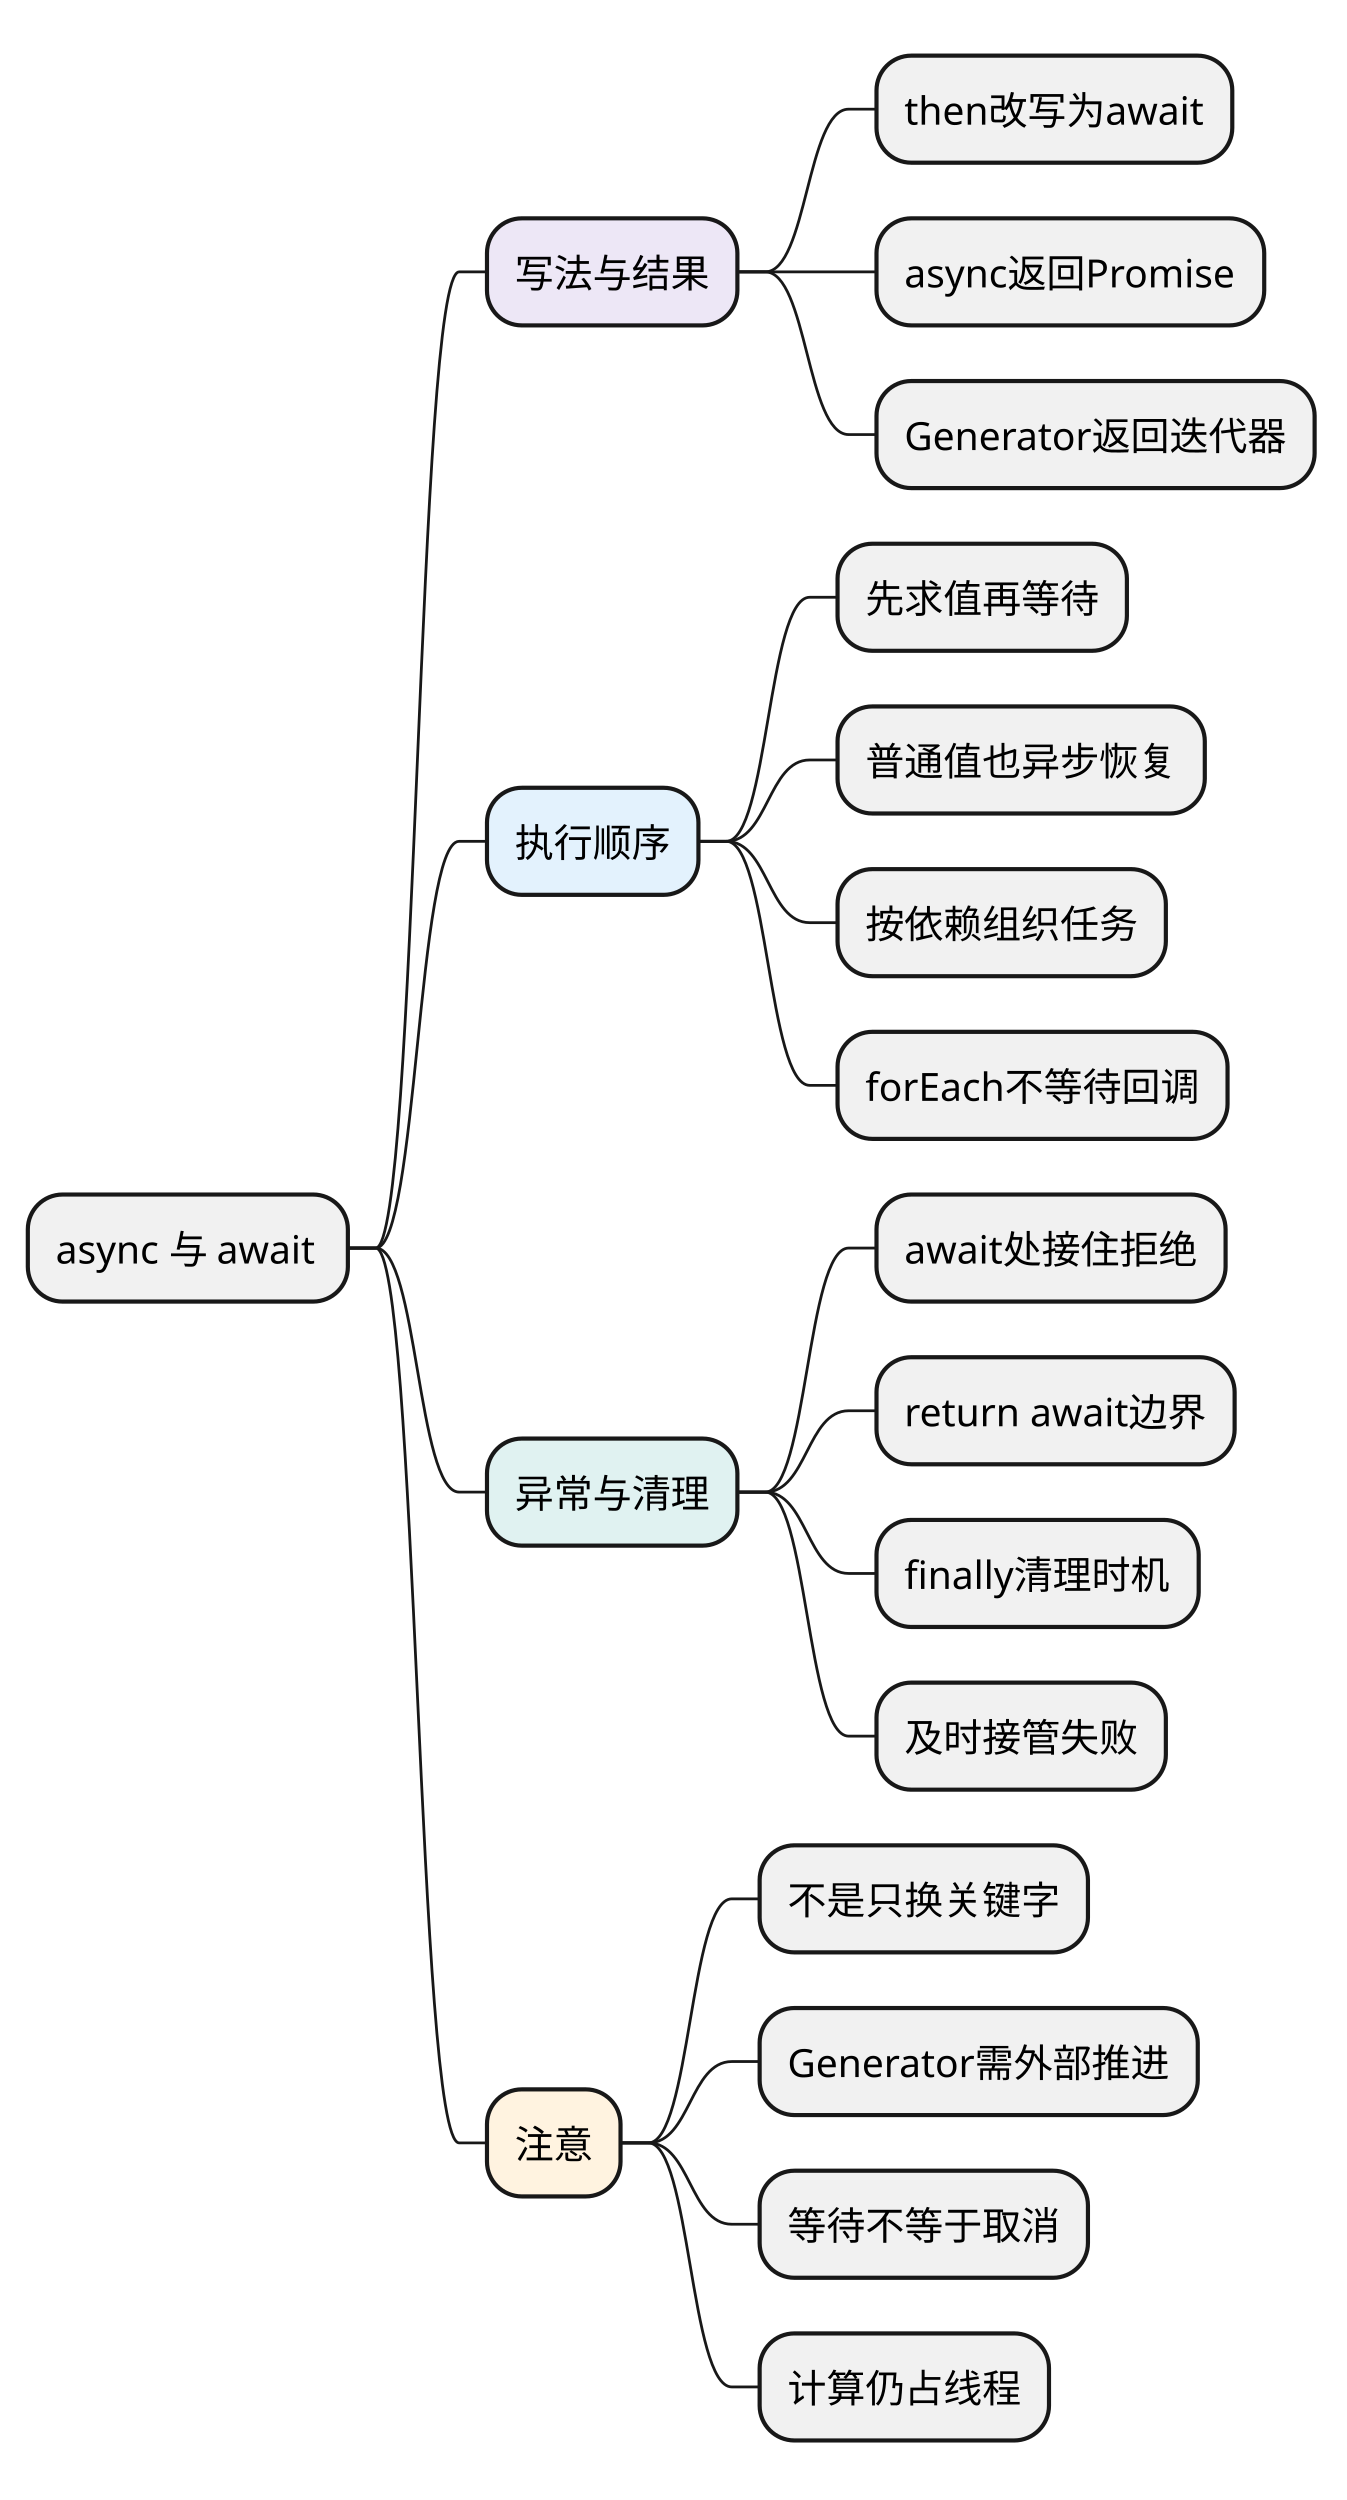
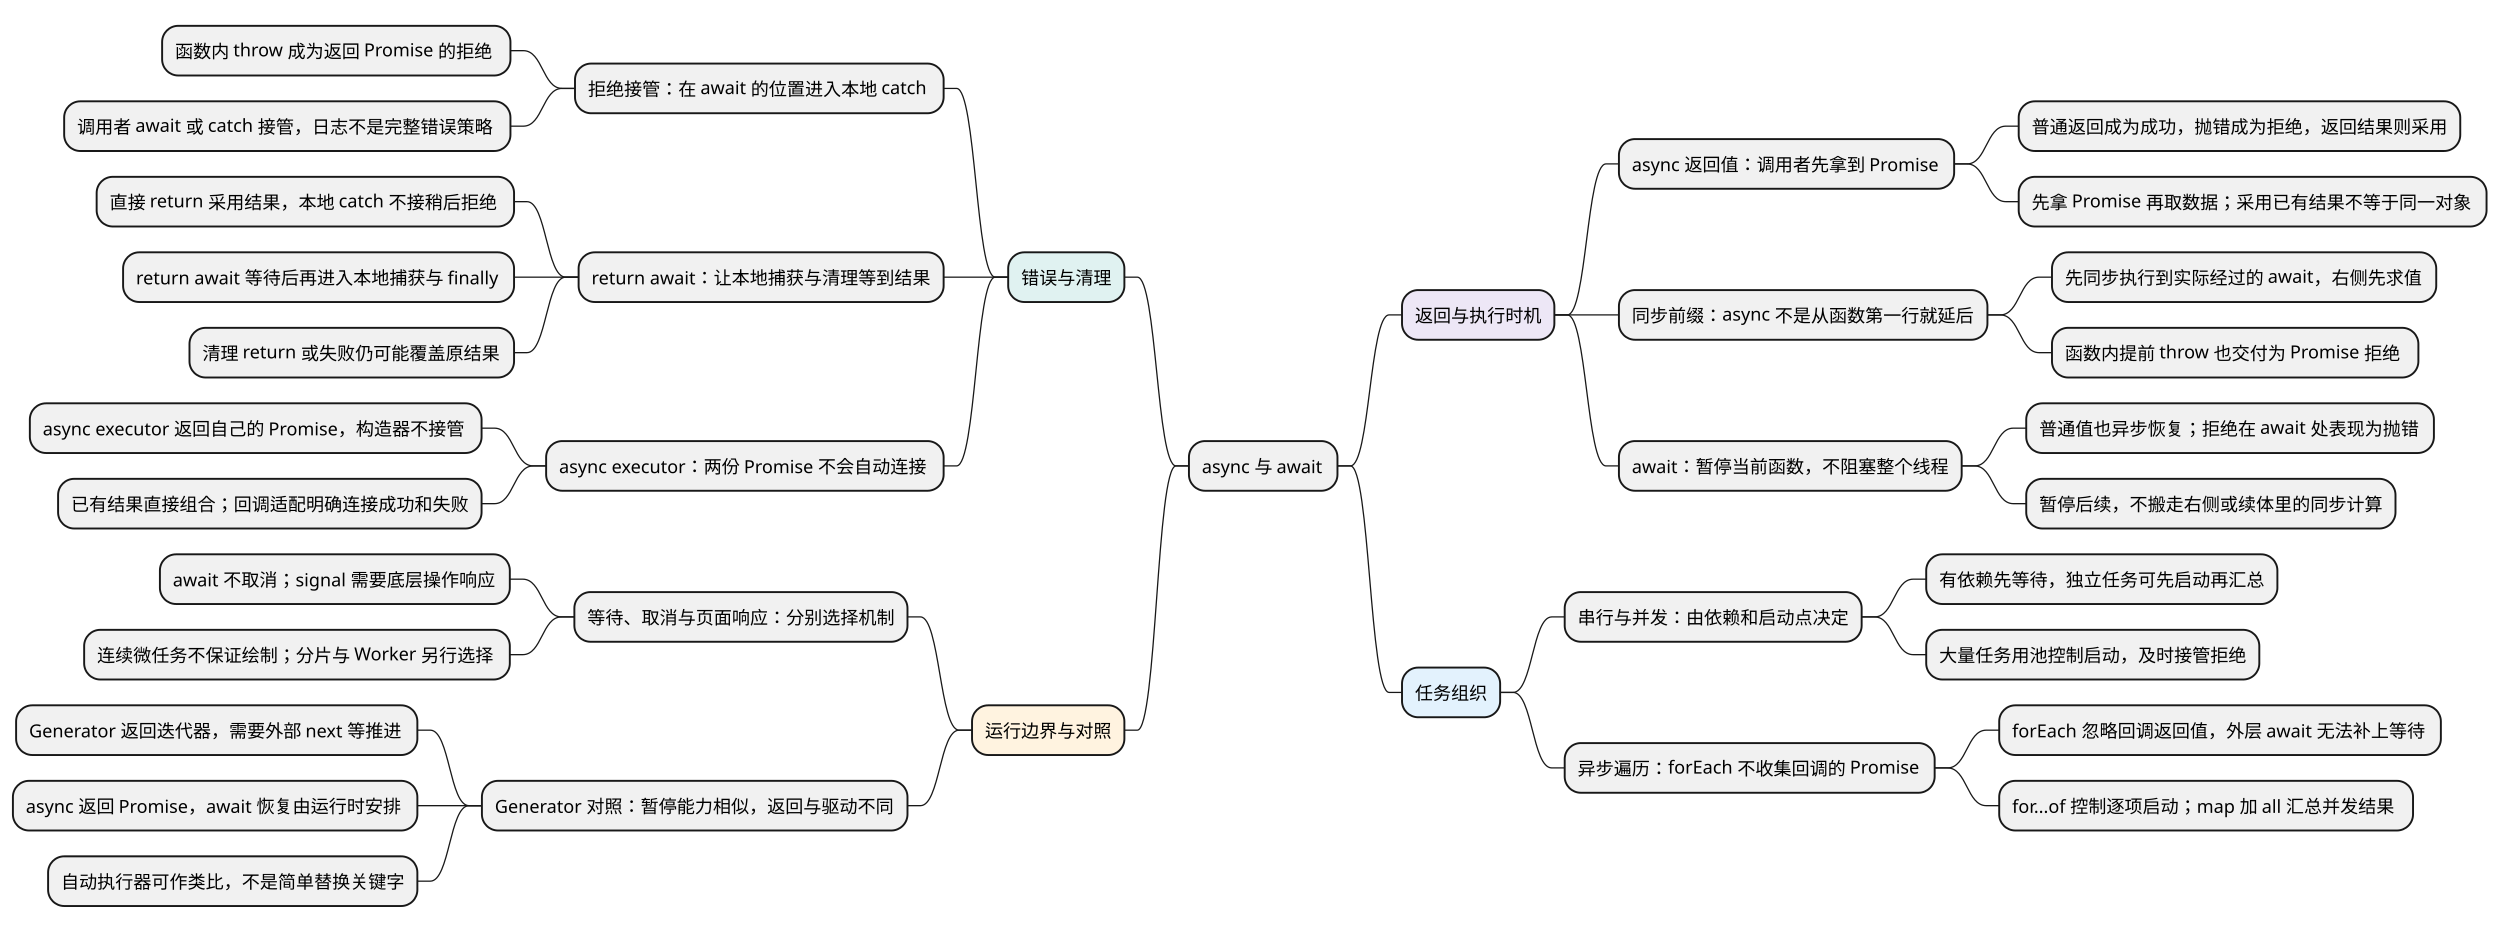
- <svg xmlns="http://www.w3.org/2000/svg" contentStyleType="text/css" data-diagram-type="MINDMAP" height="936.458px" preserveAspectRatio="none" style="width:504px;height:936px;background:#FFFFFF;" version="1.1" viewBox="0 0 504 936" width="504.167px" zoomAndPan="magnify">
+ <svg xmlns="http://www.w3.org/2000/svg" contentStyleType="text/css" data-diagram-type="MINDMAP" height="753.125px" preserveAspectRatio="none" style="width:2017px;height:753px;background:#FFFFFF;" version="1.1" viewBox="0 0 2017 753" width="2017.708px" zoomAndPan="magnify">
  <defs />
  <g>
-     <rect fill="#F1F1F1" height="40.081" rx="13.021" ry="13.021" style="stroke:#181818;stroke-width:1.562;" width="119.826" x="10.417" y="447.232" />
-     <text fill="#000000" font-family="Microsoft YaHei" font-size="14.583" lengthAdjust="spacing" textLength="98.993" x="20.833" y="473.079">async 与 await</text>
-     <rect fill="#EDE7F6" height="40.081" rx="13.021" ry="13.021" style="stroke:#181818;stroke-width:1.562;" width="93.75" x="182.326" y="81.747" />
-     <text fill="#000000" font-family="Microsoft YaHei" font-size="14.583" lengthAdjust="spacing" textLength="72.917" x="192.743" y="107.595">写法与结果</text>
-     <rect fill="#F1F1F1" height="40.081" rx="13.021" ry="13.021" style="stroke:#181818;stroke-width:1.562;" width="133.206" x="328.16" y="20.833" />
-     <text fill="#000000" font-family="Microsoft YaHei" font-size="14.583" lengthAdjust="spacing" textLength="112.373" x="338.576" y="46.681">then改写为await</text>
-     <path d="M276.076,101.788 L286.493,101.788 C302.118,101.788 302.118,40.874 317.743,40.874 L328.16,40.874" fill="none" style="stroke:#181818;stroke-width:1.042;" />
-     <rect fill="#F1F1F1" height="40.081" rx="13.021" ry="13.021" style="stroke:#181818;stroke-width:1.562;" width="145.162" x="328.16" y="81.747" />
-     <text fill="#000000" font-family="Microsoft YaHei" font-size="14.583" lengthAdjust="spacing" textLength="124.329" x="338.576" y="107.595">async返回Promise</text>
-     <path d="M276.076,101.788 L286.493,101.788 C302.118,101.788 302.118,101.788 317.743,101.788 L328.16,101.788" fill="none" style="stroke:#181818;stroke-width:1.042;" />
-     <rect fill="#F1F1F1" height="40.081" rx="13.021" ry="13.021" style="stroke:#181818;stroke-width:1.562;" width="164.032" x="328.16" y="142.661" />
-     <text fill="#000000" font-family="Microsoft YaHei" font-size="14.583" lengthAdjust="spacing" textLength="143.199" x="338.576" y="168.509">Generator返回迭代器</text>
-     <path d="M276.076,101.788 L286.493,101.788 C302.118,101.788 302.118,162.702 317.743,162.702 L328.16,162.702" fill="none" style="stroke:#181818;stroke-width:1.042;" />
-     <path d="M130.243,467.272 L140.66,467.272 C156.285,467.272 156.285,101.788 171.91,101.788 L182.326,101.788" fill="none" style="stroke:#181818;stroke-width:1.042;" />
-     <rect fill="#E3F2FD" height="40.081" rx="13.021" ry="13.021" style="stroke:#181818;stroke-width:1.562;" width="79.167" x="182.326" y="294.947" />
-     <text fill="#000000" font-family="Microsoft YaHei" font-size="14.583" lengthAdjust="spacing" textLength="58.333" x="192.743" y="320.794">执行顺序</text>
-     <rect fill="#F1F1F1" height="40.081" rx="13.021" ry="13.021" style="stroke:#181818;stroke-width:1.562;" width="108.333" x="313.576" y="203.576" />
-     <text fill="#000000" font-family="Microsoft YaHei" font-size="14.583" lengthAdjust="spacing" textLength="87.5" x="323.993" y="229.423">先求值再等待</text>
-     <path d="M261.493,314.987 L271.91,314.987 C287.535,314.987 287.535,223.616 303.16,223.616 L313.576,223.616" fill="none" style="stroke:#181818;stroke-width:1.042;" />
-     <rect fill="#F1F1F1" height="40.081" rx="13.021" ry="13.021" style="stroke:#181818;stroke-width:1.562;" width="137.5" x="313.576" y="264.49" />
-     <text fill="#000000" font-family="Microsoft YaHei" font-size="14.583" lengthAdjust="spacing" textLength="116.667" x="323.993" y="290.337">普通值也异步恢复</text>
-     <path d="M261.493,314.987 L271.91,314.987 C287.535,314.987 287.535,284.53 303.16,284.53 L313.576,284.53" fill="none" style="stroke:#181818;stroke-width:1.042;" />
-     <rect fill="#F1F1F1" height="40.081" rx="13.021" ry="13.021" style="stroke:#181818;stroke-width:1.562;" width="122.917" x="313.576" y="325.404" />
-     <text fill="#000000" font-family="Microsoft YaHei" font-size="14.583" lengthAdjust="spacing" textLength="102.083" x="323.993" y="351.251">按依赖组织任务</text>
-     <path d="M261.493,314.987 L271.91,314.987 C287.535,314.987 287.535,345.444 303.16,345.444 L313.576,345.444" fill="none" style="stroke:#181818;stroke-width:1.042;" />
-     <rect fill="#F1F1F1" height="40.081" rx="13.021" ry="13.021" style="stroke:#181818;stroke-width:1.562;" width="146.016" x="313.576" y="386.318" />
-     <text fill="#000000" font-family="Microsoft YaHei" font-size="14.583" lengthAdjust="spacing" textLength="125.183" x="323.993" y="412.165">forEach不等待回调</text>
-     <path d="M261.493,314.987 L271.91,314.987 C287.535,314.987 287.535,406.358 303.16,406.358 L313.576,406.358" fill="none" style="stroke:#181818;stroke-width:1.042;" />
-     <path d="M130.243,467.272 L140.66,467.272 C156.285,467.272 156.285,314.987 171.91,314.987 L182.326,314.987" fill="none" style="stroke:#181818;stroke-width:1.042;" />
-     <rect fill="#E0F2F1" height="40.081" rx="13.021" ry="13.021" style="stroke:#181818;stroke-width:1.562;" width="93.75" x="182.326" y="538.603" />
-     <text fill="#000000" font-family="Microsoft YaHei" font-size="14.583" lengthAdjust="spacing" textLength="72.917" x="192.743" y="564.451">异常与清理</text>
-     <rect fill="#F1F1F1" height="40.081" rx="13.021" ry="13.021" style="stroke:#181818;stroke-width:1.562;" width="130.7" x="328.16" y="447.232" />
-     <text fill="#000000" font-family="Microsoft YaHei" font-size="14.583" lengthAdjust="spacing" textLength="109.866" x="338.576" y="473.079">await处接住拒绝</text>
-     <path d="M276.076,558.644 L286.493,558.644 C302.118,558.644 302.118,467.272 317.743,467.272 L328.16,467.272" fill="none" style="stroke:#181818;stroke-width:1.042;" />
-     <rect fill="#F1F1F1" height="40.081" rx="13.021" ry="13.021" style="stroke:#181818;stroke-width:1.562;" width="134.082" x="328.16" y="508.146" />
-     <text fill="#000000" font-family="Microsoft YaHei" font-size="14.583" lengthAdjust="spacing" textLength="113.249" x="338.576" y="533.994">return await边界</text>
-     <path d="M276.076,558.644 L286.493,558.644 C302.118,558.644 302.118,528.187 317.743,528.187 L328.16,528.187" fill="none" style="stroke:#181818;stroke-width:1.042;" />
-     <rect fill="#F1F1F1" height="40.081" rx="13.021" ry="13.021" style="stroke:#181818;stroke-width:1.562;" width="120.631" x="328.16" y="569.06" />
-     <text fill="#000000" font-family="Microsoft YaHei" font-size="14.583" lengthAdjust="spacing" textLength="99.798" x="338.576" y="594.908">finally清理时机</text>
-     <path d="M276.076,558.644 L286.493,558.644 C302.118,558.644 302.118,589.101 317.743,589.101 L328.16,589.101" fill="none" style="stroke:#181818;stroke-width:1.042;" />
-     <rect fill="#F1F1F1" height="40.081" rx="13.021" ry="13.021" style="stroke:#181818;stroke-width:1.562;" width="108.333" x="328.16" y="629.974" />
-     <text fill="#000000" font-family="Microsoft YaHei" font-size="14.583" lengthAdjust="spacing" textLength="87.5" x="338.576" y="655.822">及时接管失败</text>
-     <path d="M276.076,558.644 L286.493,558.644 C302.118,558.644 302.118,650.015 317.743,650.015 L328.16,650.015" fill="none" style="stroke:#181818;stroke-width:1.042;" />
-     <path d="M130.243,467.272 L140.66,467.272 C156.285,467.272 156.285,558.644 171.91,558.644 L182.326,558.644" fill="none" style="stroke:#181818;stroke-width:1.042;" />
-     <rect fill="#FFF3E0" height="40.081" rx="13.021" ry="13.021" style="stroke:#181818;stroke-width:1.562;" width="50" x="182.326" y="782.26" />
-     <text fill="#000000" font-family="Microsoft YaHei" font-size="14.583" lengthAdjust="spacing" textLength="29.167" x="192.743" y="808.107">注意</text>
-     <rect fill="#F1F1F1" height="40.081" rx="13.021" ry="13.021" style="stroke:#181818;stroke-width:1.562;" width="122.917" x="284.41" y="690.889" />
-     <text fill="#000000" font-family="Microsoft YaHei" font-size="14.583" lengthAdjust="spacing" textLength="102.083" x="294.826" y="716.736">不是只换关键字</text>
-     <path d="M232.326,802.3 L242.743,802.3 C258.368,802.3 258.368,710.929 273.993,710.929 L284.41,710.929" fill="none" style="stroke:#181818;stroke-width:1.042;" />
-     <rect fill="#F1F1F1" height="40.081" rx="13.021" ry="13.021" style="stroke:#181818;stroke-width:1.562;" width="164.032" x="284.41" y="751.803" />
-     <text fill="#000000" font-family="Microsoft YaHei" font-size="14.583" lengthAdjust="spacing" textLength="143.199" x="294.826" y="777.65">Generator需外部推进</text>
-     <path d="M232.326,802.3 L242.743,802.3 C258.368,802.3 258.368,771.843 273.993,771.843 L284.41,771.843" fill="none" style="stroke:#181818;stroke-width:1.042;" />
-     <rect fill="#F1F1F1" height="40.081" rx="13.021" ry="13.021" style="stroke:#181818;stroke-width:1.562;" width="122.917" x="284.41" y="812.717" />
-     <text fill="#000000" font-family="Microsoft YaHei" font-size="14.583" lengthAdjust="spacing" textLength="102.083" x="294.826" y="838.564">等待不等于取消</text>
-     <path d="M232.326,802.3 L242.743,802.3 C258.368,802.3 258.368,832.757 273.993,832.757 L284.41,832.757" fill="none" style="stroke:#181818;stroke-width:1.042;" />
-     <rect fill="#F1F1F1" height="40.081" rx="13.021" ry="13.021" style="stroke:#181818;stroke-width:1.562;" width="108.333" x="284.41" y="873.631" />
-     <text fill="#000000" font-family="Microsoft YaHei" font-size="14.583" lengthAdjust="spacing" textLength="87.5" x="294.826" y="899.478">计算仍占线程</text>
-     <path d="M232.326,802.3 L242.743,802.3 C258.368,802.3 258.368,893.671 273.993,893.671 L284.41,893.671" fill="none" style="stroke:#181818;stroke-width:1.042;" />
-     <path d="M130.243,467.272 L140.66,467.272 C156.285,467.272 156.285,802.3 171.91,802.3 L182.326,802.3" fill="none" style="stroke:#181818;stroke-width:1.042;" />
+     <rect fill="#F1F1F1" height="40.081" rx="13.021" ry="13.021" style="stroke:#181818;stroke-width:1.562;" width="119.826" x="959.238" y="355.861" />
+     <text fill="#000000" font-family="Microsoft YaHei" font-size="14.583" lengthAdjust="spacing" textLength="98.993" x="969.654" y="381.708">async 与 await</text>
+     <rect fill="#EDE7F6" height="40.081" rx="13.021" ry="13.021" style="stroke:#181818;stroke-width:1.562;" width="122.917" x="1131.147" y="234.033" />
+     <text fill="#000000" font-family="Microsoft YaHei" font-size="14.583" lengthAdjust="spacing" textLength="102.083" x="1141.564" y="259.88">返回与执行时机</text>
+     <rect fill="#F1F1F1" height="40.081" rx="13.021" ry="13.021" style="stroke:#181818;stroke-width:1.562;" width="270.459" x="1306.147" y="112.204" />
+     <text fill="#000000" font-family="Microsoft YaHei" font-size="14.583" lengthAdjust="spacing" textLength="249.626" x="1316.564" y="138.052">async 返回值：调用者先拿到 Promise</text>
+     <rect fill="#F1F1F1" height="40.081" rx="13.021" ry="13.021" style="stroke:#181818;stroke-width:1.562;" width="356.25" x="1628.69" y="81.747" />
+     <text fill="#000000" font-family="Microsoft YaHei" font-size="14.583" lengthAdjust="spacing" textLength="335.417" x="1639.106" y="107.595">普通返回成为成功，抛错成为拒绝，返回结果则采用</text>
+     <path d="M1576.606,132.245 L1587.023,132.245 C1602.648,132.245 1602.648,101.788 1618.273,101.788 L1628.69,101.788" fill="none" style="stroke:#181818;stroke-width:1.042;" />
+     <rect fill="#F1F1F1" height="40.081" rx="13.021" ry="13.021" style="stroke:#181818;stroke-width:1.562;" width="377.463" x="1628.69" y="142.661" />
+     <text fill="#000000" font-family="Microsoft YaHei" font-size="14.583" lengthAdjust="spacing" textLength="356.629" x="1639.106" y="168.509">先拿 Promise 再取数据；采用已有结果不等于同一对象</text>
+     <path d="M1576.606,132.245 L1587.023,132.245 C1602.648,132.245 1602.648,162.702 1618.273,162.702 L1628.69,162.702" fill="none" style="stroke:#181818;stroke-width:1.042;" />
+     <path d="M1254.064,254.073 L1264.481,254.073 C1280.106,254.073 1280.106,132.245 1295.731,132.245 L1306.147,132.245" fill="none" style="stroke:#181818;stroke-width:1.042;" />
+     <rect fill="#F1F1F1" height="40.081" rx="13.021" ry="13.021" style="stroke:#181818;stroke-width:1.562;" width="297.311" x="1306.147" y="234.033" />
+     <text fill="#000000" font-family="Microsoft YaHei" font-size="14.583" lengthAdjust="spacing" textLength="276.478" x="1316.564" y="259.88">同步前缀：async 不是从函数第一行就延后</text>
+     <rect fill="#F1F1F1" height="40.081" rx="13.021" ry="13.021" style="stroke:#181818;stroke-width:1.562;" width="310.015" x="1655.542" y="203.576" />
+     <text fill="#000000" font-family="Microsoft YaHei" font-size="14.583" lengthAdjust="spacing" textLength="289.182" x="1665.959" y="229.423">先同步执行到实际经过的 await，右侧先求值</text>
+     <path d="M1603.459,254.073 L1613.875,254.073 C1629.5,254.073 1629.5,223.616 1645.125,223.616 L1655.542,223.616" fill="none" style="stroke:#181818;stroke-width:1.042;" />
+     <rect fill="#F1F1F1" height="40.081" rx="13.021" ry="13.021" style="stroke:#181818;stroke-width:1.562;" width="295.61" x="1655.542" y="264.49" />
+     <text fill="#000000" font-family="Microsoft YaHei" font-size="14.583" lengthAdjust="spacing" textLength="274.776" x="1665.959" y="290.337">函数内提前 throw 也交付为 Promise 拒绝</text>
+     <path d="M1603.459,254.073 L1613.875,254.073 C1629.5,254.073 1629.5,284.53 1645.125,284.53 L1655.542,284.53" fill="none" style="stroke:#181818;stroke-width:1.042;" />
+     <path d="M1254.064,254.073 L1264.481,254.073 C1280.106,254.073 1280.106,254.073 1295.731,254.073 L1306.147,254.073" fill="none" style="stroke:#181818;stroke-width:1.042;" />
+     <rect fill="#F1F1F1" height="40.081" rx="13.021" ry="13.021" style="stroke:#181818;stroke-width:1.562;" width="276.533" x="1306.147" y="355.861" />
+     <text fill="#000000" font-family="Microsoft YaHei" font-size="14.583" lengthAdjust="spacing" textLength="255.7" x="1316.564" y="381.708">await：暂停当前函数，不阻塞整个线程</text>
+     <rect fill="#F1F1F1" height="40.081" rx="13.021" ry="13.021" style="stroke:#181818;stroke-width:1.562;" width="328.913" x="1634.764" y="325.404" />
+     <text fill="#000000" font-family="Microsoft YaHei" font-size="14.583" lengthAdjust="spacing" textLength="308.08" x="1645.18" y="351.251">普通值也异步恢复；拒绝在 await 处表现为抛错</text>
+     <path d="M1582.68,375.901 L1593.097,375.901 C1608.722,375.901 1608.722,345.444 1624.347,345.444 L1634.764,345.444" fill="none" style="stroke:#181818;stroke-width:1.042;" />
+     <rect fill="#F1F1F1" height="40.081" rx="13.021" ry="13.021" style="stroke:#181818;stroke-width:1.562;" width="297.917" x="1634.764" y="386.318" />
+     <text fill="#000000" font-family="Microsoft YaHei" font-size="14.583" lengthAdjust="spacing" textLength="277.083" x="1645.18" y="412.165">暂停后续，不搬走右侧或续体里的同步计算</text>
+     <path d="M1582.68,375.901 L1593.097,375.901 C1608.722,375.901 1608.722,406.358 1624.347,406.358 L1634.764,406.358" fill="none" style="stroke:#181818;stroke-width:1.042;" />
+     <path d="M1254.064,254.073 L1264.481,254.073 C1280.106,254.073 1280.106,375.901 1295.731,375.901 L1306.147,375.901" fill="none" style="stroke:#181818;stroke-width:1.042;" />
+     <path d="M1079.064,375.901 L1089.481,375.901 C1105.106,375.901 1105.106,254.073 1120.731,254.073 L1131.147,254.073" fill="none" style="stroke:#181818;stroke-width:1.042;" />
+     <rect fill="#E3F2FD" height="40.081" rx="13.021" ry="13.021" style="stroke:#181818;stroke-width:1.562;" width="79.167" x="1131.147" y="538.603" />
+     <text fill="#000000" font-family="Microsoft YaHei" font-size="14.583" lengthAdjust="spacing" textLength="58.333" x="1141.564" y="564.451">任务组织</text>
+     <rect fill="#F1F1F1" height="40.081" rx="13.021" ry="13.021" style="stroke:#181818;stroke-width:1.562;" width="239.583" x="1262.397" y="477.689" />
+     <text fill="#000000" font-family="Microsoft YaHei" font-size="14.583" lengthAdjust="spacing" textLength="218.75" x="1272.814" y="503.536">串行与并发：由依赖和启动点决定</text>
+     <rect fill="#F1F1F1" height="40.081" rx="13.021" ry="13.021" style="stroke:#181818;stroke-width:1.562;" width="283.333" x="1554.064" y="447.232" />
+     <text fill="#000000" font-family="Microsoft YaHei" font-size="14.583" lengthAdjust="spacing" textLength="262.5" x="1564.481" y="473.079">有依赖先等待，独立任务可先启动再汇总</text>
+     <path d="M1501.981,497.729 L1512.397,497.729 C1528.022,497.729 1528.022,467.272 1543.647,467.272 L1554.064,467.272" fill="none" style="stroke:#181818;stroke-width:1.042;" />
+     <rect fill="#F1F1F1" height="40.081" rx="13.021" ry="13.021" style="stroke:#181818;stroke-width:1.562;" width="268.75" x="1554.064" y="508.146" />
+     <text fill="#000000" font-family="Microsoft YaHei" font-size="14.583" lengthAdjust="spacing" textLength="247.917" x="1564.481" y="533.994">大量任务用池控制启动，及时接管拒绝</text>
+     <path d="M1501.981,497.729 L1512.397,497.729 C1528.022,497.729 1528.022,528.187 1543.647,528.187 L1554.064,528.187" fill="none" style="stroke:#181818;stroke-width:1.042;" />
+     <path d="M1210.314,558.644 L1220.731,558.644 C1236.356,558.644 1236.356,497.729 1251.981,497.729 L1262.397,497.729" fill="none" style="stroke:#181818;stroke-width:1.042;" />
+     <rect fill="#F1F1F1" height="40.081" rx="13.021" ry="13.021" style="stroke:#181818;stroke-width:1.562;" width="298.479" x="1262.397" y="599.517" />
+     <text fill="#000000" font-family="Microsoft YaHei" font-size="14.583" lengthAdjust="spacing" textLength="277.646" x="1272.814" y="625.365">异步遍历：forEach 不收集回调的 Promise</text>
+     <rect fill="#F1F1F1" height="40.081" rx="13.021" ry="13.021" style="stroke:#181818;stroke-width:1.562;" width="356.328" x="1612.96" y="569.06" />
+     <text fill="#000000" font-family="Microsoft YaHei" font-size="14.583" lengthAdjust="spacing" textLength="335.495" x="1623.377" y="594.908">forEach 忽略回调返回值，外层 await 无法补上等待</text>
+     <path d="M1560.877,619.558 L1571.293,619.558 C1586.918,619.558 1586.918,589.101 1602.543,589.101 L1612.96,589.101" fill="none" style="stroke:#181818;stroke-width:1.042;" />
+     <rect fill="#F1F1F1" height="40.081" rx="13.021" ry="13.021" style="stroke:#181818;stroke-width:1.562;" width="333.877" x="1612.96" y="629.974" />
+     <text fill="#000000" font-family="Microsoft YaHei" font-size="14.583" lengthAdjust="spacing" textLength="313.043" x="1623.377" y="655.822">for...of 控制逐项启动；map 加 all 汇总并发结果</text>
+     <path d="M1560.877,619.558 L1571.293,619.558 C1586.918,619.558 1586.918,650.015 1602.543,650.015 L1612.96,650.015" fill="none" style="stroke:#181818;stroke-width:1.042;" />
+     <path d="M1210.314,558.644 L1220.731,558.644 C1236.356,558.644 1236.356,619.558 1251.981,619.558 L1262.397,619.558" fill="none" style="stroke:#181818;stroke-width:1.042;" />
+     <path d="M1079.064,375.901 L1089.481,375.901 C1105.106,375.901 1105.106,558.644 1120.731,558.644 L1131.147,558.644" fill="none" style="stroke:#181818;stroke-width:1.042;" />
+     <rect fill="#E0F2F1" height="40.081" rx="13.021" ry="13.021" style="stroke:#181818;stroke-width:1.562;" width="93.75" x="813.404" y="203.576" />
+     <text fill="#000000" font-family="Microsoft YaHei" font-size="14.583" lengthAdjust="spacing" textLength="72.917" x="823.821" y="229.423">错误与清理</text>
+     <rect fill="#F1F1F1" height="40.081" rx="13.021" ry="13.021" style="stroke:#181818;stroke-width:1.562;" width="297.411" x="463.91" y="51.29" />
+     <text fill="#000000" font-family="Microsoft YaHei" font-size="14.583" lengthAdjust="spacing" textLength="276.578" x="474.327" y="77.138">拒绝接管：在 await 的位置进入本地 catch</text>
+     <rect fill="#F1F1F1" height="40.081" rx="13.021" ry="13.021" style="stroke:#181818;stroke-width:1.562;" width="281.026" x="130.8" y="20.833" />
+     <text fill="#000000" font-family="Microsoft YaHei" font-size="14.583" lengthAdjust="spacing" textLength="260.193" x="141.217" y="46.681">函数内 throw 成为返回 Promise 的拒绝</text>
+     <path d="M463.91,71.331 L453.493,71.331 C437.868,71.331 437.868,40.874 422.243,40.874 L411.827,40.874" fill="none" style="stroke:#181818;stroke-width:1.042;" />
+     <rect fill="#F1F1F1" height="40.081" rx="13.021" ry="13.021" style="stroke:#181818;stroke-width:1.562;" width="360.06" x="51.767" y="81.747" />
+     <text fill="#000000" font-family="Microsoft YaHei" font-size="14.583" lengthAdjust="spacing" textLength="339.226" x="62.184" y="107.595">调用者 await 或 catch 接管，日志不是完整错误策略</text>
+     <path d="M463.91,71.331 L453.493,71.331 C437.868,71.331 437.868,101.788 422.243,101.788 L411.827,101.788" fill="none" style="stroke:#181818;stroke-width:1.042;" />
+     <path d="M813.404,223.616 L802.988,223.616 C787.363,223.616 787.363,71.331 771.738,71.331 L761.321,71.331" fill="none" style="stroke:#181818;stroke-width:1.042;" />
+     <rect fill="#F1F1F1" height="40.081" rx="13.021" ry="13.021" style="stroke:#181818;stroke-width:1.562;" width="294.499" x="466.822" y="203.576" />
+     <text fill="#000000" font-family="Microsoft YaHei" font-size="14.583" lengthAdjust="spacing" textLength="273.665" x="477.239" y="229.423">return await：让本地捕获与清理等到结果</text>
+     <rect fill="#F1F1F1" height="40.081" rx="13.021" ry="13.021" style="stroke:#181818;stroke-width:1.562;" width="336.76" x="77.978" y="142.661" />
+     <text fill="#000000" font-family="Microsoft YaHei" font-size="14.583" lengthAdjust="spacing" textLength="315.927" x="88.395" y="168.509">直接 return 采用结果，本地 catch 不接稍后拒绝</text>
+     <path d="M466.822,223.616 L456.406,223.616 C440.781,223.616 440.781,162.702 425.156,162.702 L414.739,162.702" fill="none" style="stroke:#181818;stroke-width:1.042;" />
+     <rect fill="#F1F1F1" height="40.081" rx="13.021" ry="13.021" style="stroke:#181818;stroke-width:1.562;" width="315.427" x="99.312" y="203.576" />
+     <text fill="#000000" font-family="Microsoft YaHei" font-size="14.583" lengthAdjust="spacing" textLength="294.593" x="109.729" y="229.423">return await 等待后再进入本地捕获与 finally</text>
+     <path d="M466.822,223.616 L456.406,223.616 C440.781,223.616 440.781,223.616 425.156,223.616 L414.739,223.616" fill="none" style="stroke:#181818;stroke-width:1.042;" />
+     <rect fill="#F1F1F1" height="40.081" rx="13.021" ry="13.021" style="stroke:#181818;stroke-width:1.562;" width="261.864" x="152.875" y="264.49" />
+     <text fill="#000000" font-family="Microsoft YaHei" font-size="14.583" lengthAdjust="spacing" textLength="241.031" x="163.291" y="290.337">清理 return 或失败仍可能覆盖原结果</text>
+     <path d="M466.822,223.616 L456.406,223.616 C440.781,223.616 440.781,284.53 425.156,284.53 L414.739,284.53" fill="none" style="stroke:#181818;stroke-width:1.042;" />
+     <path d="M813.404,223.616 L802.988,223.616 C787.363,223.616 787.363,223.616 771.738,223.616 L761.321,223.616" fill="none" style="stroke:#181818;stroke-width:1.042;" />
+     <rect fill="#F1F1F1" height="40.081" rx="13.021" ry="13.021" style="stroke:#181818;stroke-width:1.562;" width="320.703" x="440.618" y="355.861" />
+     <text fill="#000000" font-family="Microsoft YaHei" font-size="14.583" lengthAdjust="spacing" textLength="299.87" x="451.034" y="381.708">async executor：两份 Promise 不会自动连接</text>
+     <rect fill="#F1F1F1" height="40.081" rx="13.021" ry="13.021" style="stroke:#181818;stroke-width:1.562;" width="364.453" x="24.081" y="325.404" />
+     <text fill="#000000" font-family="Microsoft YaHei" font-size="14.583" lengthAdjust="spacing" textLength="343.62" x="34.498" y="351.251">async executor 返回自己的 Promise，构造器不接管</text>
+     <path d="M440.618,375.901 L430.201,375.901 C414.576,375.901 414.576,345.444 398.951,345.444 L388.534,345.444" fill="none" style="stroke:#181818;stroke-width:1.042;" />
+     <rect fill="#F1F1F1" height="40.081" rx="13.021" ry="13.021" style="stroke:#181818;stroke-width:1.562;" width="341.667" x="46.868" y="386.318" />
+     <text fill="#000000" font-family="Microsoft YaHei" font-size="14.583" lengthAdjust="spacing" textLength="320.833" x="57.285" y="412.165">已有结果直接组合；回调适配明确连接成功和失败</text>
+     <path d="M440.618,375.901 L430.201,375.901 C414.576,375.901 414.576,406.358 398.951,406.358 L388.534,406.358" fill="none" style="stroke:#181818;stroke-width:1.042;" />
+     <path d="M813.404,223.616 L802.988,223.616 C787.363,223.616 787.363,375.901 771.738,375.901 L761.321,375.901" fill="none" style="stroke:#181818;stroke-width:1.042;" />
+     <path d="M959.238,375.901 L948.821,375.901 C933.196,375.901 933.196,223.616 917.571,223.616 L907.154,223.616" fill="none" style="stroke:#181818;stroke-width:1.042;" />
+     <rect fill="#FFF3E0" height="40.081" rx="13.021" ry="13.021" style="stroke:#181818;stroke-width:1.562;" width="122.917" x="784.238" y="569.06" />
+     <text fill="#000000" font-family="Microsoft YaHei" font-size="14.583" lengthAdjust="spacing" textLength="102.083" x="794.654" y="594.908">运行边界与对照</text>
+     <rect fill="#F1F1F1" height="40.081" rx="13.021" ry="13.021" style="stroke:#181818;stroke-width:1.562;" width="268.75" x="463.404" y="477.689" />
+     <text fill="#000000" font-family="Microsoft YaHei" font-size="14.583" lengthAdjust="spacing" textLength="247.917" x="473.821" y="503.536">等待、取消与页面响应：分别选择机制</text>
+     <rect fill="#F1F1F1" height="40.081" rx="13.021" ry="13.021" style="stroke:#181818;stroke-width:1.562;" width="282.301" x="129.02" y="447.232" />
+     <text fill="#000000" font-family="Microsoft YaHei" font-size="14.583" lengthAdjust="spacing" textLength="261.467" x="139.437" y="473.079">await 不取消；signal 需要底层操作响应</text>
+     <path d="M463.404,497.729 L452.988,497.729 C437.363,497.729 437.363,467.272 421.738,467.272 L411.321,467.272" fill="none" style="stroke:#181818;stroke-width:1.042;" />
+     <rect fill="#F1F1F1" height="40.081" rx="13.021" ry="13.021" style="stroke:#181818;stroke-width:1.562;" width="343.425" x="67.895" y="508.146" />
+     <text fill="#000000" font-family="Microsoft YaHei" font-size="14.583" lengthAdjust="spacing" textLength="322.592" x="78.312" y="533.994">连续微任务不保证绘制；分片与 Worker 另行选择</text>
+     <path d="M463.404,497.729 L452.988,497.729 C437.363,497.729 437.363,528.187 421.738,528.187 L411.321,528.187" fill="none" style="stroke:#181818;stroke-width:1.042;" />
+     <path d="M784.238,589.101 L773.821,589.101 C758.196,589.101 758.196,497.729 742.571,497.729 L732.154,497.729" fill="none" style="stroke:#181818;stroke-width:1.042;" />
+     <rect fill="#F1F1F1" height="40.081" rx="13.021" ry="13.021" style="stroke:#181818;stroke-width:1.562;" width="343.347" x="388.807" y="629.974" />
+     <text fill="#000000" font-family="Microsoft YaHei" font-size="14.583" lengthAdjust="spacing" textLength="322.514" x="399.224" y="655.822">Generator 对照：暂停能力相似，返回与驱动不同</text>
+     <rect fill="#F1F1F1" height="40.081" rx="13.021" ry="13.021" style="stroke:#181818;stroke-width:1.562;" width="323.729" x="12.994" y="569.06" />
+     <text fill="#000000" font-family="Microsoft YaHei" font-size="14.583" lengthAdjust="spacing" textLength="302.896" x="23.411" y="594.908">Generator 返回迭代器，需要外部 next 等推进</text>
+     <path d="M388.807,650.015 L378.39,650.015 C362.765,650.015 362.765,589.101 347.14,589.101 L336.724,589.101" fill="none" style="stroke:#181818;stroke-width:1.042;" />
+     <rect fill="#F1F1F1" height="40.081" rx="13.021" ry="13.021" style="stroke:#181818;stroke-width:1.562;" width="326.307" x="10.417" y="629.974" />
+     <text fill="#000000" font-family="Microsoft YaHei" font-size="14.583" lengthAdjust="spacing" textLength="305.474" x="20.833" y="655.822">async 返回 Promise，await 恢复由运行时安排</text>
+     <path d="M388.807,650.015 L378.39,650.015 C362.765,650.015 362.765,650.015 347.14,650.015 L336.724,650.015" fill="none" style="stroke:#181818;stroke-width:1.042;" />
+     <rect fill="#F1F1F1" height="40.081" rx="13.021" ry="13.021" style="stroke:#181818;stroke-width:1.562;" width="297.917" x="38.807" y="690.889" />
+     <text fill="#000000" font-family="Microsoft YaHei" font-size="14.583" lengthAdjust="spacing" textLength="277.083" x="49.224" y="716.736">自动执行器可作类比，不是简单替换关键字</text>
+     <path d="M388.807,650.015 L378.39,650.015 C362.765,650.015 362.765,710.929 347.14,710.929 L336.724,710.929" fill="none" style="stroke:#181818;stroke-width:1.042;" />
+     <path d="M784.238,589.101 L773.821,589.101 C758.196,589.101 758.196,650.015 742.571,650.015 L732.154,650.015" fill="none" style="stroke:#181818;stroke-width:1.042;" />
+     <path d="M959.238,375.901 L948.821,375.901 C933.196,375.901 933.196,589.101 917.571,589.101 L907.154,589.101" fill="none" style="stroke:#181818;stroke-width:1.042;" />
  </g>
</svg>
